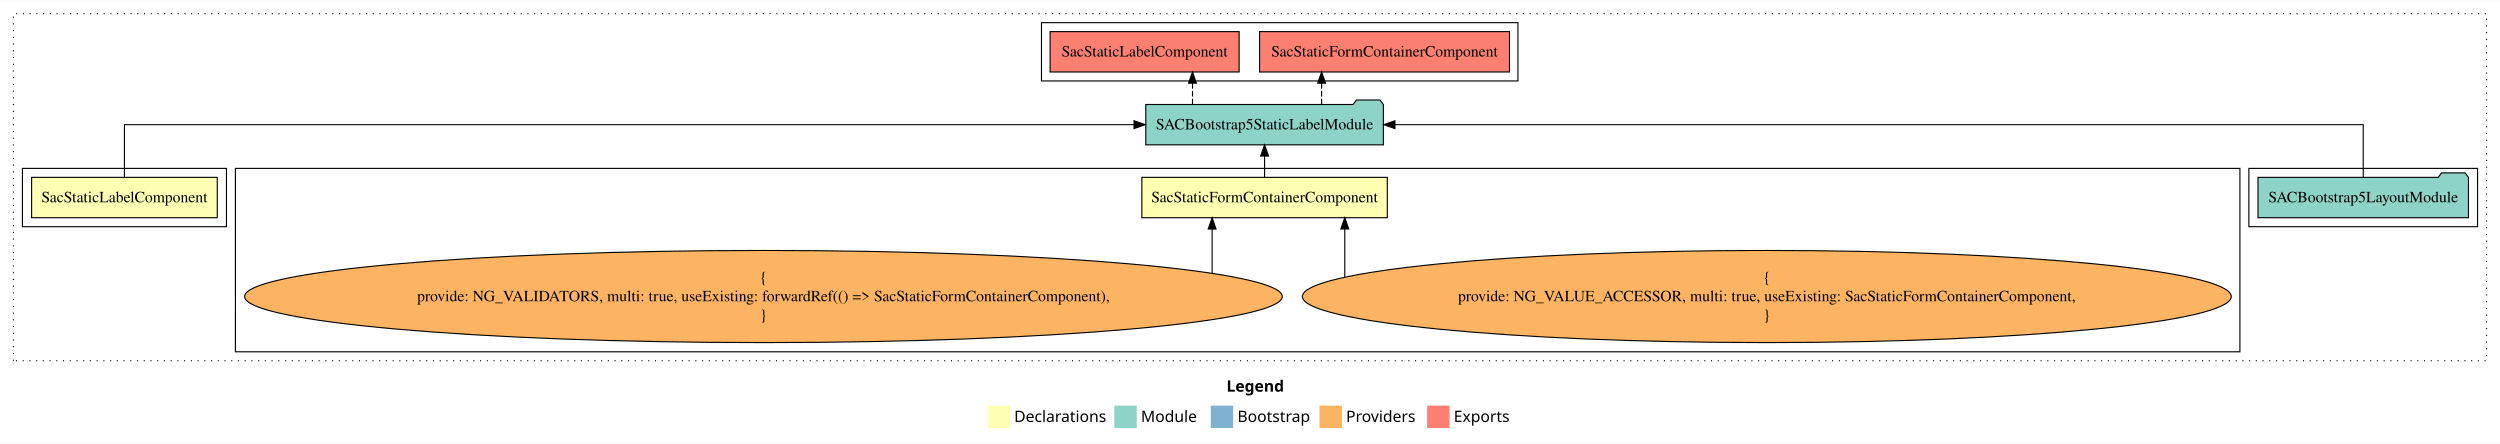
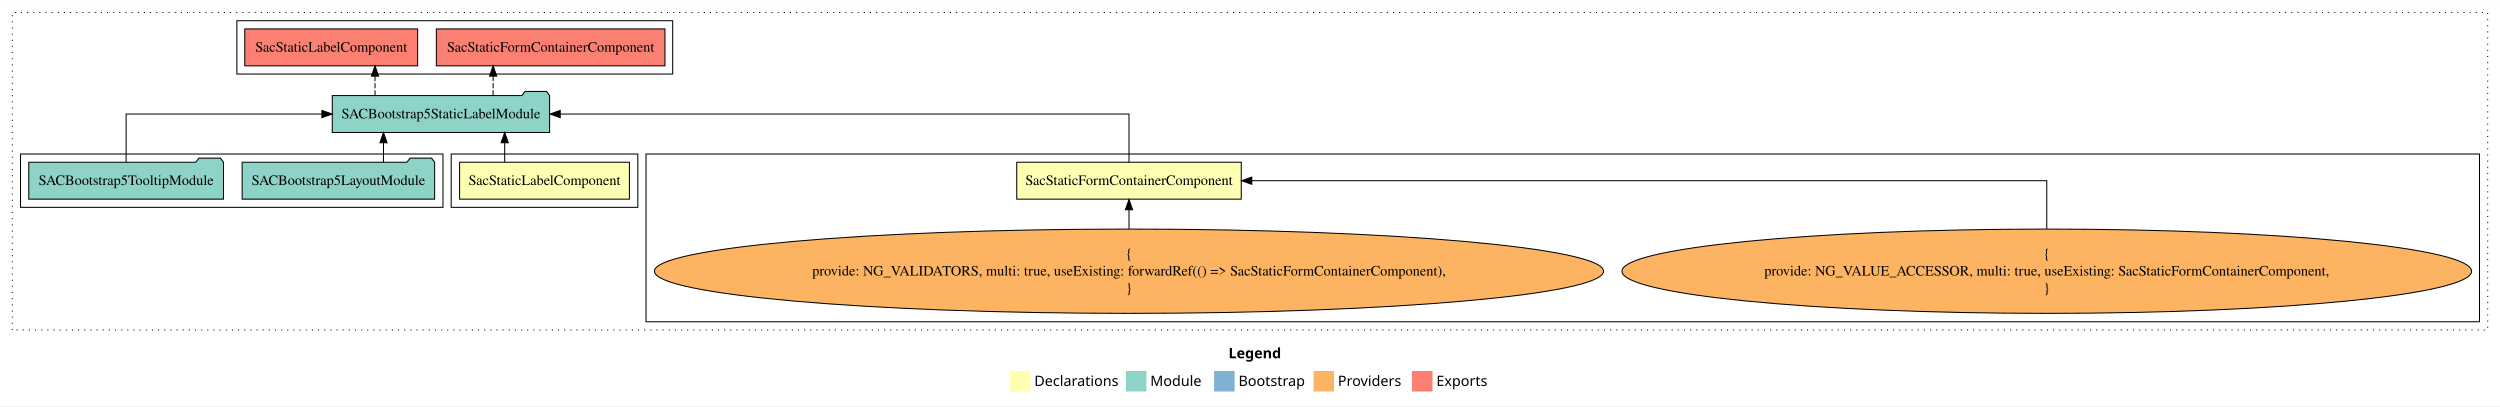
- <svg xmlns="http://www.w3.org/2000/svg" width="2230pt" height="396pt" viewBox="0.00 0.00 2230.00 395.59">
+ <svg xmlns="http://www.w3.org/2000/svg" width="2438pt" height="396pt" viewBox="0.00 0.00 2438.00 395.59">
  <g id="graph0" class="graph" transform="scale(1 1) rotate(0) translate(4 391.59)">
-     <polygon fill="white" stroke="transparent" points="-4,4 -4,-391.59 2226,-391.59 2226,4 -4,4" />
-     <text text-anchor="start" x="1090.01" y="-42.4" font-family="Times-12" font-weight="bold" font-size="14.00">Legend</text>
-     <polygon fill="#ffffb3" stroke="transparent" points="877,-10 877,-30 897,-30 897,-10 877,-10" />
-     <text text-anchor="start" x="900.63" y="-15.4" font-family="Times-12" font-size="14.00">  Declarations</text>
-     <polygon fill="#8dd3c7" stroke="transparent" points="990,-10 990,-30 1010,-30 1010,-10 990,-10" />
-     <text text-anchor="start" x="1013.73" y="-15.4" font-family="Times-12" font-size="14.00">  Module</text>
-     <polygon fill="#80b1d3" stroke="transparent" points="1076,-10 1076,-30 1096,-30 1096,-10 1076,-10" />
-     <text text-anchor="start" x="1099.78" y="-15.4" font-family="Times-12" font-size="14.00">  Bootstrap</text>
-     <polygon fill="#fdb462" stroke="transparent" points="1173,-10 1173,-30 1193,-30 1193,-10 1173,-10" />
-     <text text-anchor="start" x="1196.67" y="-15.4" font-family="Times-12" font-size="14.00">  Providers</text>
-     <polygon fill="#fb8072" stroke="transparent" points="1269,-10 1269,-30 1289,-30 1289,-10 1269,-10" />
-     <text text-anchor="start" x="1292.73" y="-15.4" font-family="Times-12" font-size="14.00">  Exports</text>
+     <polygon fill="white" stroke="transparent" points="-4,4 -4,-391.59 2434,-391.59 2434,4 -4,4" />
+     <text text-anchor="start" x="1194.01" y="-42.4" font-family="Times-12" font-weight="bold" font-size="14.00">Legend</text>
+     <polygon fill="#ffffb3" stroke="transparent" points="981,-10 981,-30 1001,-30 1001,-10 981,-10" />
+     <text text-anchor="start" x="1004.63" y="-15.4" font-family="Times-12" font-size="14.00">  Declarations</text>
+     <polygon fill="#8dd3c7" stroke="transparent" points="1094,-10 1094,-30 1114,-30 1114,-10 1094,-10" />
+     <text text-anchor="start" x="1117.73" y="-15.4" font-family="Times-12" font-size="14.00">  Module</text>
+     <polygon fill="#80b1d3" stroke="transparent" points="1180,-10 1180,-30 1200,-30 1200,-10 1180,-10" />
+     <text text-anchor="start" x="1203.78" y="-15.4" font-family="Times-12" font-size="14.00">  Bootstrap</text>
+     <polygon fill="#fdb462" stroke="transparent" points="1277,-10 1277,-30 1297,-30 1297,-10 1277,-10" />
+     <text text-anchor="start" x="1300.67" y="-15.4" font-family="Times-12" font-size="14.00">  Providers</text>
+     <polygon fill="#fb8072" stroke="transparent" points="1373,-10 1373,-30 1393,-30 1393,-10 1373,-10" />
+     <text text-anchor="start" x="1396.73" y="-15.4" font-family="Times-12" font-size="14.00">  Exports</text>
    <g id="clust1" class="cluster">
-       <polygon fill="none" stroke="black" stroke-dasharray="1,5" points="8,-70 8,-379.59 2214,-379.59 2214,-70 8,-70" />
+       <polygon fill="none" stroke="black" stroke-dasharray="1,5" points="8,-70 8,-379.59 2422,-379.59 2422,-70 8,-70" />
+     </g>
+     <g id="clust6" class="cluster">
+       <polygon fill="none" stroke="black" points="227,-319.59 227,-371.59 652,-371.59 652,-319.59 227,-319.59" />
+     </g>
+     <g id="clust3" class="cluster">
+       <polygon fill="none" stroke="black" points="626,-78 626,-241.59 2414,-241.59 2414,-78 626,-78" />
+     </g>
+     <g id="clust2" class="cluster">
+       <polygon fill="none" stroke="black" points="436,-189.59 436,-241.59 618,-241.59 618,-189.59 436,-189.59" />
    </g>
    <g id="clust5" class="cluster">
-       <polygon fill="none" stroke="black" points="2002,-189.59 2002,-241.59 2206,-241.59 2206,-189.59 2002,-189.59" />
-     </g>
-     <g id="clust6" class="cluster">
-       <polygon fill="none" stroke="black" points="925,-319.59 925,-371.59 1350,-371.59 1350,-319.59 925,-319.59" />
-     </g>
-     <g id="clust3" class="cluster">
-       <polygon fill="none" stroke="black" points="206,-78 206,-241.59 1994,-241.59 1994,-78 206,-78" />
-     </g>
-     <g id="clust2" class="cluster">
-       <polygon fill="none" stroke="black" points="16,-189.59 16,-241.59 198,-241.59 198,-189.59 16,-189.59" />
+       <polygon fill="none" stroke="black" points="16,-189.59 16,-241.59 428,-241.59 428,-189.59 16,-189.59" />
    </g>
    <g id="node1" class="node">
-       <polygon fill="#ffffb3" stroke="black" points="1233.47,-233.59 1014.53,-233.59 1014.53,-197.59 1233.47,-197.59 1233.47,-233.59" />
-       <text text-anchor="middle" x="1124" y="-211.39" font-family="Times,serif" font-size="14.00">SacStaticFormContainerComponent</text>
+       <polygon fill="#ffffb3" stroke="black" points="1206.47,-233.59 987.53,-233.59 987.53,-197.59 1206.47,-197.59 1206.47,-233.59" />
+       <text text-anchor="middle" x="1097" y="-211.39" font-family="Times,serif" font-size="14.00">SacStaticFormContainerComponent</text>
    </g>
    <g id="node3" class="node">
-       <polygon fill="#8dd3c7" stroke="black" points="1229.97,-298.59 1226.97,-302.59 1205.97,-302.59 1202.97,-298.59 1018.03,-298.59 1018.03,-262.59 1229.97,-262.59 1229.97,-298.59" />
-       <text text-anchor="middle" x="1124" y="-276.39" font-family="Times,serif" font-size="14.00">SACBootstrap5StaticLabelModule</text>
+       <polygon fill="#8dd3c7" stroke="black" points="531.97,-298.59 528.97,-302.59 507.97,-302.59 504.97,-298.59 320.03,-298.59 320.03,-262.59 531.97,-262.59 531.97,-298.59" />
+       <text text-anchor="middle" x="426" y="-276.39" font-family="Times,serif" font-size="14.00">SACBootstrap5StaticLabelModule</text>
    </g>
    <g id="edge1" class="edge">
-       <path fill="none" stroke="black" d="M1124,-233.7C1124,-233.7 1124,-252.58 1124,-252.58" />
-       <polygon fill="black" stroke="black" points="1120.5,-252.58 1124,-262.58 1127.5,-252.58 1120.5,-252.58" />
+       <path fill="none" stroke="black" d="M1097,-233.7C1097,-252.93 1097,-280.59 1097,-280.59 1097,-280.59 542.32,-280.59 542.32,-280.59" />
+       <polygon fill="black" stroke="black" points="542.32,-277.09 532.32,-280.59 542.32,-284.09 542.32,-277.09" />
    </g>
    <g id="node2" class="node">
-       <polygon fill="#ffffb3" stroke="black" points="189.8,-233.59 24.2,-233.59 24.2,-197.59 189.8,-197.59 189.8,-233.59" />
-       <text text-anchor="middle" x="107" y="-211.39" font-family="Times,serif" font-size="14.00">SacStaticLabelComponent</text>
+       <polygon fill="#ffffb3" stroke="black" points="609.8,-233.59 444.2,-233.59 444.2,-197.59 609.8,-197.59 609.8,-233.59" />
+       <text text-anchor="middle" x="527" y="-211.39" font-family="Times,serif" font-size="14.00">SacStaticLabelComponent</text>
    </g>
    <g id="edge4" class="edge">
-       <path fill="none" stroke="black" d="M107,-233.7C107,-252.93 107,-280.59 107,-280.59 107,-280.59 1007.56,-280.59 1007.56,-280.59" />
-       <polygon fill="black" stroke="black" points="1007.56,-284.09 1017.56,-280.59 1007.56,-277.09 1007.56,-284.09" />
+       <path fill="none" stroke="black" d="M488.17,-233.7C488.17,-233.7 488.17,-252.58 488.17,-252.58" />
+       <polygon fill="black" stroke="black" points="484.67,-252.58 488.17,-262.58 491.67,-252.58 484.67,-252.58" />
+     </g>
+     <g id="node8" class="node">
+       <polygon fill="#fb8072" stroke="black" points="644.47,-363.59 421.53,-363.59 421.53,-327.59 644.47,-327.59 644.47,-363.59" />
+       <text text-anchor="middle" x="533" y="-341.39" font-family="Times,serif" font-size="14.00">SacStaticFormContainerComponent </text>
+     </g>
+     <g id="edge7" class="edge">
+       <path fill="none" stroke="black" stroke-dasharray="5,2" d="M476.88,-298.7C476.88,-298.7 476.88,-317.58 476.88,-317.58" />
+       <polygon fill="black" stroke="black" points="473.38,-317.58 476.88,-327.58 480.38,-317.58 473.38,-317.58" />
+     </g>
+     <g id="node9" class="node">
+       <polygon fill="#fb8072" stroke="black" points="403.3,-363.59 234.7,-363.59 234.7,-327.59 403.3,-327.59 403.3,-363.59" />
+       <text text-anchor="middle" x="319" y="-341.39" font-family="Times,serif" font-size="14.00">SacStaticLabelComponent </text>
+     </g>
+     <g id="edge8" class="edge">
+       <path fill="none" stroke="black" stroke-dasharray="5,2" d="M361.71,-298.7C361.71,-298.7 361.71,-317.58 361.71,-317.58" />
+       <polygon fill="black" stroke="black" points="358.21,-317.58 361.71,-327.58 365.21,-317.58 358.21,-317.58" />
+     </g>
+     <g id="node4" class="node">
+       <ellipse fill="#fdb462" stroke="black" cx="1992" cy="-127.3" rx="414.29" ry="41.09" />
+       <text text-anchor="middle" x="1992" y="-139.9" font-family="Times,serif" font-size="14.00">{</text>
+       <text text-anchor="middle" x="1992" y="-123.1" font-family="Times,serif" font-size="14.00">    provide: NG_VALUE_ACCESSOR, multi: true, useExisting: SacStaticFormContainerComponent,</text>
+       <text text-anchor="middle" x="1992" y="-106.3" font-family="Times,serif" font-size="14.00">}</text>
+     </g>
+     <g id="edge2" class="edge">
+       <path fill="none" stroke="black" d="M1992,-168.6C1992,-191.58 1992,-215.59 1992,-215.59 1992,-215.59 1216.74,-215.59 1216.74,-215.59" />
+       <polygon fill="black" stroke="black" points="1216.74,-212.09 1206.74,-215.59 1216.74,-219.09 1216.74,-212.09" />
+     </g>
+     <g id="node5" class="node">
+       <ellipse fill="#fdb462" stroke="black" cx="1097" cy="-127.3" rx="462.8" ry="41.09" />
+       <text text-anchor="middle" x="1097" y="-139.9" font-family="Times,serif" font-size="14.00">{</text>
+       <text text-anchor="middle" x="1097" y="-123.1" font-family="Times,serif" font-size="14.00">    provide: NG_VALIDATORS, multi: true, useExisting: forwardRef(() =&gt; SacStaticFormContainerComponent),</text>
+       <text text-anchor="middle" x="1097" y="-106.3" font-family="Times,serif" font-size="14.00">}</text>
+     </g>
+     <g id="edge3" class="edge">
+       <path fill="none" stroke="black" d="M1097,-168.6C1097,-168.6 1097,-187.26 1097,-187.26" />
+       <polygon fill="black" stroke="black" points="1093.5,-187.26 1097,-197.26 1100.5,-187.26 1093.5,-187.26" />
+     </g>
+     <g id="node6" class="node">
+       <polygon fill="#8dd3c7" stroke="black" points="419.87,-233.59 416.87,-237.59 395.87,-237.59 392.87,-233.59 232.13,-233.59 232.13,-197.59 419.87,-197.59 419.87,-233.59" />
+       <text text-anchor="middle" x="326" y="-211.39" font-family="Times,serif" font-size="14.00">SACBootstrap5LayoutModule</text>
+     </g>
+     <g id="edge5" class="edge">
+       <path fill="none" stroke="black" d="M369.98,-233.7C369.98,-233.7 369.98,-252.58 369.98,-252.58" />
+       <polygon fill="black" stroke="black" points="366.48,-252.58 369.98,-262.58 373.48,-252.58 366.48,-252.58" />
    </g>
    <g id="node7" class="node">
-       <polygon fill="#fb8072" stroke="black" points="1342.47,-363.59 1119.53,-363.59 1119.53,-327.59 1342.47,-327.59 1342.47,-363.59" />
-       <text text-anchor="middle" x="1231" y="-341.39" font-family="Times,serif" font-size="14.00">SacStaticFormContainerComponent </text>
+       <polygon fill="#8dd3c7" stroke="black" points="213.94,-233.59 210.94,-237.59 189.94,-237.59 186.94,-233.59 24.06,-233.59 24.06,-197.59 213.94,-197.59 213.94,-233.59" />
+       <text text-anchor="middle" x="119" y="-211.39" font-family="Times,serif" font-size="14.00">SACBootstrap5TooltipModule</text>
    </g>
    <g id="edge6" class="edge">
-       <path fill="none" stroke="black" stroke-dasharray="5,2" d="M1174.88,-298.7C1174.88,-298.7 1174.88,-317.58 1174.88,-317.58" />
-       <polygon fill="black" stroke="black" points="1171.38,-317.58 1174.88,-327.58 1178.38,-317.58 1171.38,-317.58" />
-     </g>
-     <g id="node8" class="node">
-       <polygon fill="#fb8072" stroke="black" points="1101.3,-363.59 932.7,-363.59 932.7,-327.59 1101.3,-327.59 1101.3,-363.59" />
-       <text text-anchor="middle" x="1017" y="-341.39" font-family="Times,serif" font-size="14.00">SacStaticLabelComponent </text>
-     </g>
-     <g id="edge7" class="edge">
-       <path fill="none" stroke="black" stroke-dasharray="5,2" d="M1059.71,-298.7C1059.71,-298.7 1059.71,-317.58 1059.71,-317.58" />
-       <polygon fill="black" stroke="black" points="1056.21,-317.58 1059.71,-327.58 1063.21,-317.58 1056.21,-317.58" />
-     </g>
-     <g id="node4" class="node">
-       <ellipse fill="#fdb462" stroke="black" cx="1572" cy="-127.3" rx="414.29" ry="41.09" />
-       <text text-anchor="middle" x="1572" y="-139.9" font-family="Times,serif" font-size="14.00">{</text>
-       <text text-anchor="middle" x="1572" y="-123.1" font-family="Times,serif" font-size="14.00">    provide: NG_VALUE_ACCESSOR, multi: true, useExisting: SacStaticFormContainerComponent,</text>
-       <text text-anchor="middle" x="1572" y="-106.3" font-family="Times,serif" font-size="14.00">}</text>
-     </g>
-     <g id="edge2" class="edge">
-       <path fill="none" stroke="black" d="M1195.55,-144.74C1195.55,-144.74 1195.55,-187.58 1195.55,-187.58" />
-       <polygon fill="black" stroke="black" points="1192.05,-187.58 1195.55,-197.58 1199.05,-187.58 1192.05,-187.58" />
-     </g>
-     <g id="node5" class="node">
-       <ellipse fill="#fdb462" stroke="black" cx="677" cy="-127.3" rx="462.8" ry="41.09" />
-       <text text-anchor="middle" x="677" y="-139.9" font-family="Times,serif" font-size="14.00">{</text>
-       <text text-anchor="middle" x="677" y="-123.1" font-family="Times,serif" font-size="14.00">    provide: NG_VALIDATORS, multi: true, useExisting: forwardRef(() =&gt; SacStaticFormContainerComponent),</text>
-       <text text-anchor="middle" x="677" y="-106.3" font-family="Times,serif" font-size="14.00">}</text>
-     </g>
-     <g id="edge3" class="edge">
-       <path fill="none" stroke="black" d="M1077.21,-148.22C1077.21,-148.22 1077.21,-187.5 1077.21,-187.5" />
-       <polygon fill="black" stroke="black" points="1073.71,-187.5 1077.21,-197.5 1080.71,-187.5 1073.71,-187.5" />
-     </g>
-     <g id="node6" class="node">
-       <polygon fill="#8dd3c7" stroke="black" points="2197.87,-233.59 2194.87,-237.59 2173.87,-237.59 2170.87,-233.59 2010.13,-233.59 2010.13,-197.59 2197.87,-197.59 2197.87,-233.59" />
-       <text text-anchor="middle" x="2104" y="-211.39" font-family="Times,serif" font-size="14.00">SACBootstrap5LayoutModule</text>
-     </g>
-     <g id="edge5" class="edge">
-       <path fill="none" stroke="black" d="M2104,-233.7C2104,-252.93 2104,-280.59 2104,-280.59 2104,-280.59 1240.28,-280.59 1240.28,-280.59" />
-       <polygon fill="black" stroke="black" points="1240.28,-277.09 1230.28,-280.59 1240.28,-284.09 1240.28,-277.09" />
+       <path fill="none" stroke="black" d="M119,-233.7C119,-252.93 119,-280.59 119,-280.59 119,-280.59 309.92,-280.59 309.92,-280.59" />
+       <polygon fill="black" stroke="black" points="309.92,-284.09 319.92,-280.59 309.92,-277.09 309.92,-284.09" />
    </g>
  </g>
</svg>
